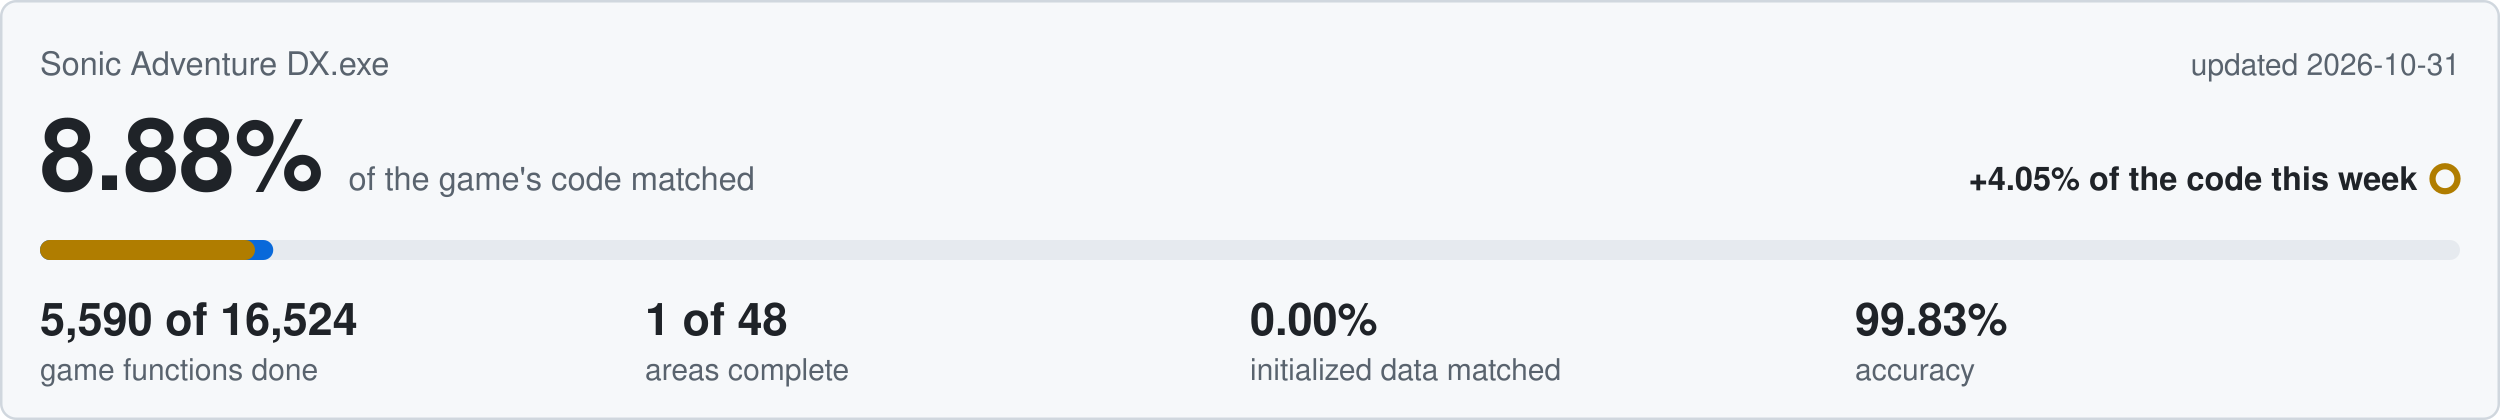
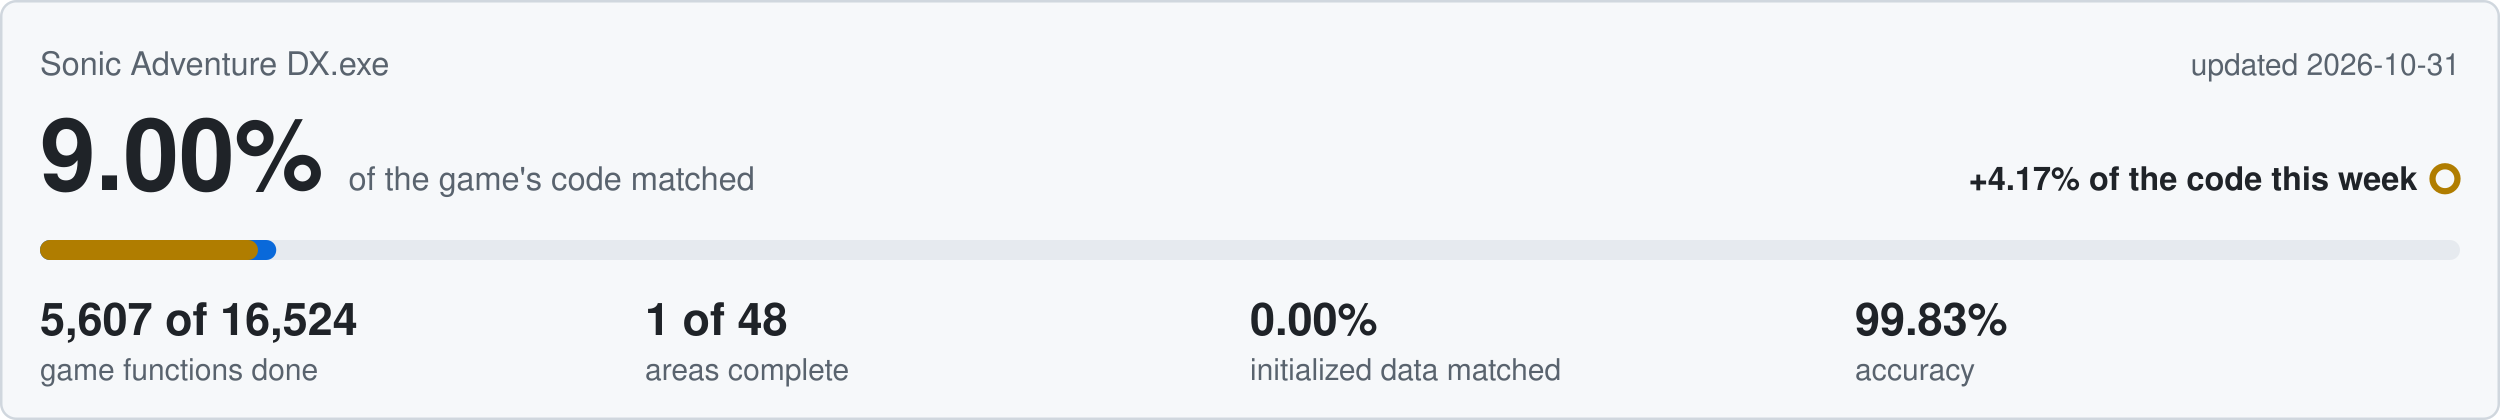
<svg xmlns="http://www.w3.org/2000/svg" viewBox="0 0 1000 168" width="1000" height="168">
  <rect x="0.5" y="0.5" width="999" height="167" rx="6" fill="#f6f8fa" stroke="#d0d7de" />
  <text x="16" y="30" font-family="Segoe UI,Helvetica,Arial,sans-serif" font-size="13" fill="#59636e">Sonic Adventure DX.exe</text>
  <text x="984" y="30" text-anchor="end" font-family="Segoe UI,Helvetica,Arial,sans-serif" font-size="12" fill="#59636e">updated 2026-10-31</text>
-   <text x="16" y="76" font-family="Segoe UI,Helvetica,Arial,sans-serif" font-size="40" font-weight="600" fill="#1f2328">8.88%<tspan dx="10" font-size="13" font-weight="400" fill="#59636e">of the game's code matched</tspan>
+   <text x="16" y="76" font-family="Segoe UI,Helvetica,Arial,sans-serif" font-size="40" font-weight="600" fill="#1f2328">9.00%<tspan dx="10" font-size="13" font-weight="400" fill="#59636e">of the game's code matched</tspan>
  </text>
-   <text x="967" y="76" text-anchor="end" font-family="Segoe UI,Helvetica,Arial,sans-serif" font-size="13" font-weight="600" fill="#1f2328">+4.05% of the code this week</text>
+   <text x="967" y="76" text-anchor="end" font-family="Segoe UI,Helvetica,Arial,sans-serif" font-size="13" font-weight="600" fill="#1f2328">+4.17% of the code this week</text>
  <circle cx="978" cy="71.5" r="5" fill="none" stroke="#b07d00" stroke-width="2.5" />
  <rect x="16" y="96" width="968" height="8" rx="4" fill="#e6eaef" />
-   <rect x="16" y="96" width="93.3" height="8" rx="4" fill="#0969da" />
-   <rect x="16" y="96" width="86.0" height="8" rx="4" fill="#b07d00" />
-   <text x="16" y="134" font-family="Segoe UI,Helvetica,Arial,sans-serif" font-size="18" font-weight="600" fill="#1f2328">5,590 of 16,524</text>
+   <rect x="16" y="96" width="94.5" height="8" rx="4" fill="#0969da" />
+   <rect x="16" y="96" width="87.2" height="8" rx="4" fill="#b07d00" />
+   <text x="16" y="134" font-family="Segoe UI,Helvetica,Arial,sans-serif" font-size="18" font-weight="600" fill="#1f2328">5,607 of 16,524</text>
  <text x="16" y="152" font-family="Segoe UI,Helvetica,Arial,sans-serif" font-size="12" fill="#59636e">game functions done</text>
  <text x="258" y="134" font-family="Segoe UI,Helvetica,Arial,sans-serif" font-size="18" font-weight="600" fill="#1f2328">1 of 48</text>
  <text x="258" y="152" font-family="Segoe UI,Helvetica,Arial,sans-serif" font-size="12" fill="#59636e">areas complete</text>
  <text x="500" y="134" font-family="Segoe UI,Helvetica,Arial,sans-serif" font-size="18" font-weight="600" fill="#1f2328">0.00%</text>
  <text x="500" y="152" font-family="Segoe UI,Helvetica,Arial,sans-serif" font-size="12" fill="#59636e">initialized data matched</text>
  <text x="742" y="134" font-family="Segoe UI,Helvetica,Arial,sans-serif" font-size="18" font-weight="600" fill="#1f2328">99.83%</text>
  <text x="742" y="152" font-family="Segoe UI,Helvetica,Arial,sans-serif" font-size="12" fill="#59636e">accuracy</text>
</svg>
